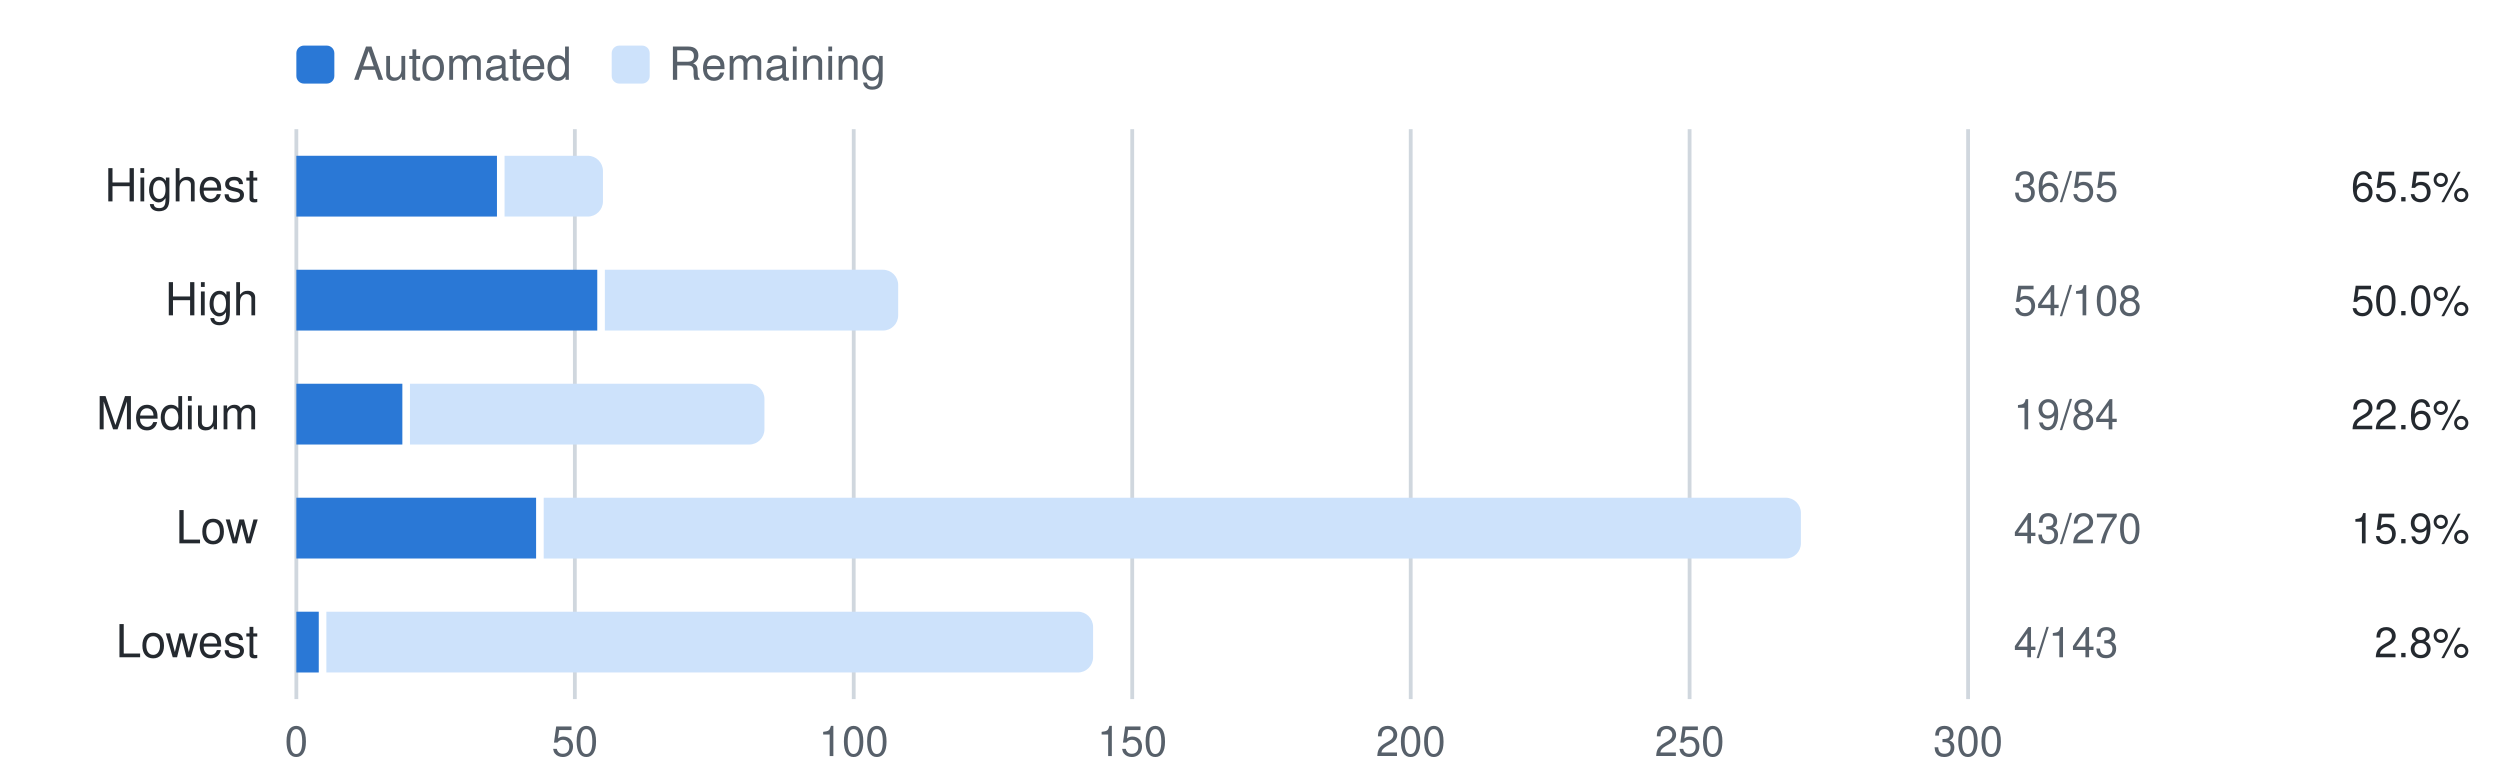
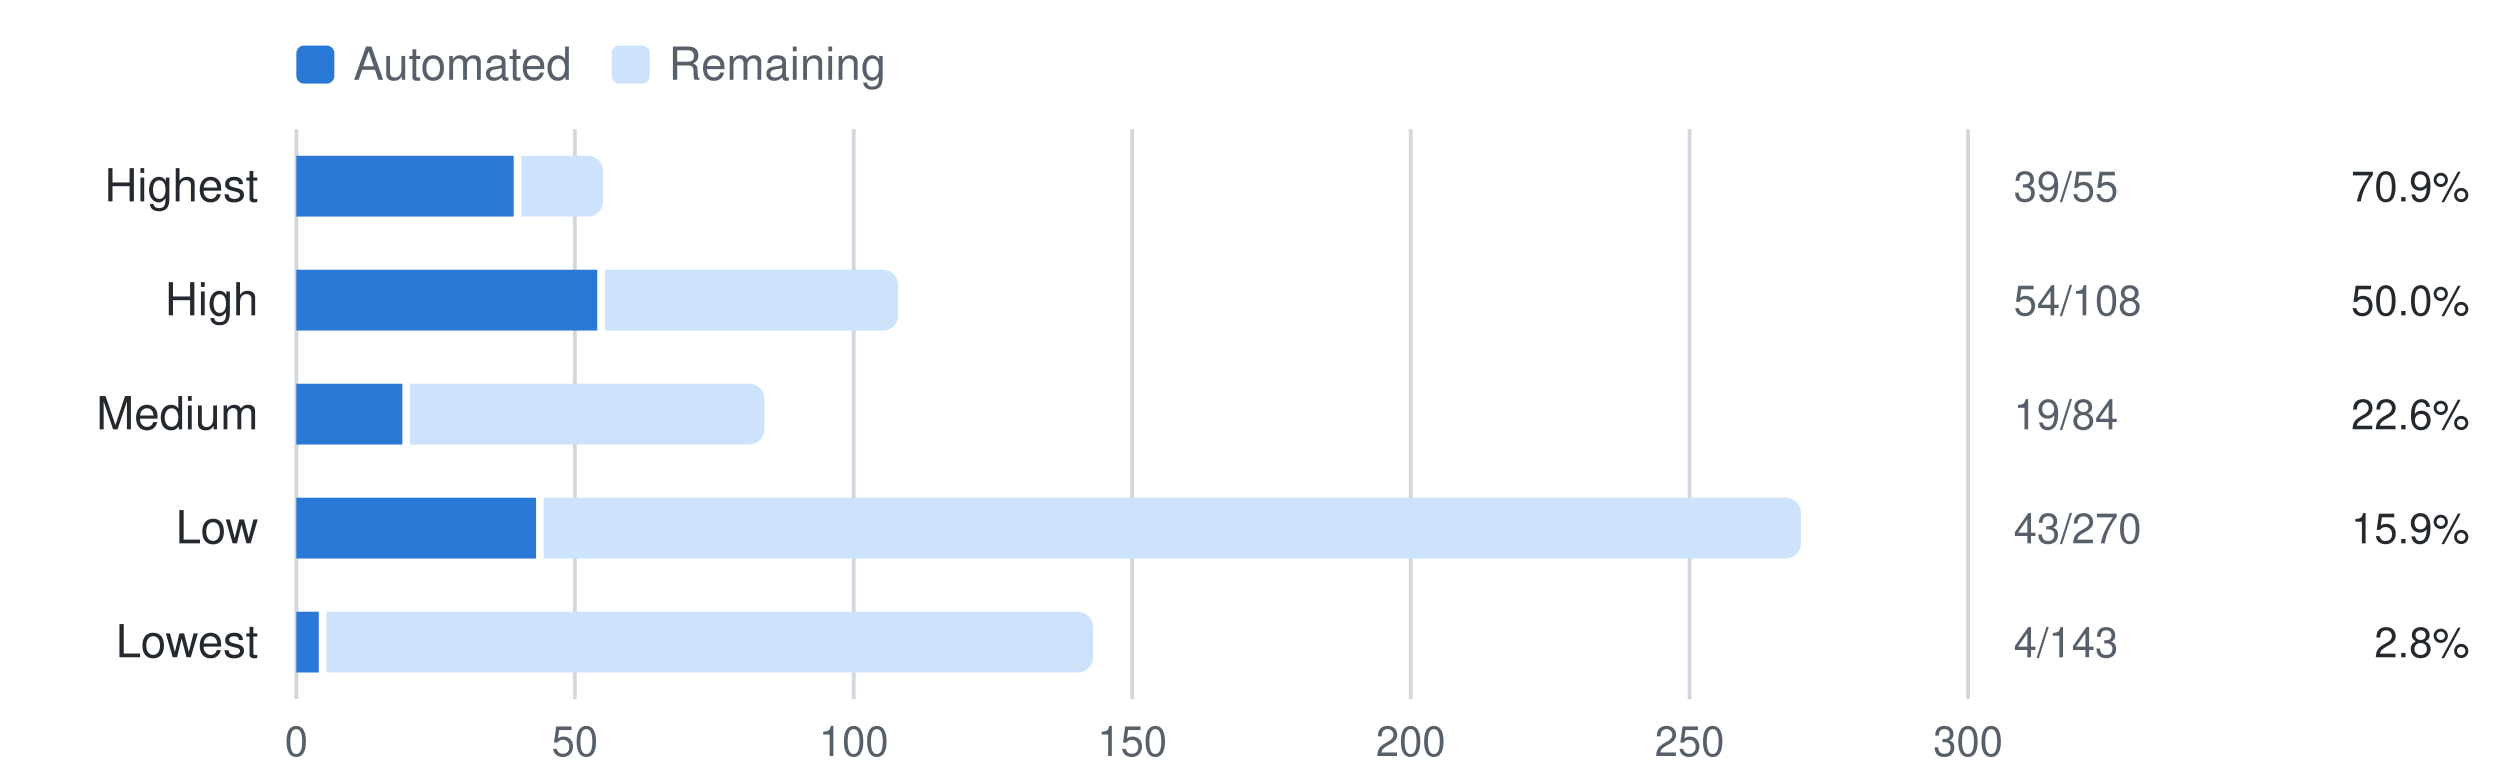
<svg xmlns="http://www.w3.org/2000/svg" width="658" height="206" viewBox="0 0 658 206" role="img" aria-label="Automated versus remaining conda CLI test cases, by priority">
  <g font-family="-apple-system,BlinkMacSystemFont,Segoe UI,Helvetica,Arial,sans-serif" font-size="12">
    <rect x="78" y="12" width="10" height="10" rx="2" fill="#2a78d6" />
    <text x="93" y="21" fill="#57606a">Automated</text>
    <rect x="161" y="12" width="10" height="10" rx="2" fill="#cde2fb" />
    <text x="176" y="21" fill="#57606a">Remaining</text>
    <line x1="78.0" y1="34" x2="78.0" y2="184" stroke="#d0d7de" stroke-width="1" />
    <text x="78.0" y="199" fill="#57606a" font-size="11" text-anchor="middle">0</text>
    <line x1="151.3" y1="34" x2="151.3" y2="184" stroke="#d0d7de" stroke-width="1" />
    <text x="151.3" y="199" fill="#57606a" font-size="11" text-anchor="middle">50</text>
    <line x1="224.7" y1="34" x2="224.7" y2="184" stroke="#d0d7de" stroke-width="1" />
    <text x="224.7" y="199" fill="#57606a" font-size="11" text-anchor="middle">100</text>
    <line x1="298.0" y1="34" x2="298.0" y2="184" stroke="#d0d7de" stroke-width="1" />
    <text x="298.0" y="199" fill="#57606a" font-size="11" text-anchor="middle">150</text>
    <line x1="371.3" y1="34" x2="371.3" y2="184" stroke="#d0d7de" stroke-width="1" />
    <text x="371.3" y="199" fill="#57606a" font-size="11" text-anchor="middle">200</text>
    <line x1="444.7" y1="34" x2="444.7" y2="184" stroke="#d0d7de" stroke-width="1" />
    <text x="444.7" y="199" fill="#57606a" font-size="11" text-anchor="middle">250</text>
    <line x1="518.0" y1="34" x2="518.0" y2="184" stroke="#d0d7de" stroke-width="1" />
    <text x="518.0" y="199" fill="#57606a" font-size="11" text-anchor="middle">300</text>
    <text x="68" y="53.0" fill="#24292f" text-anchor="end">Highest</text>
-     <path d="M78.0,41.0h52.8v16.0h-52.8z" fill="#2a78d6" />
-     <path d="M132.8,41.0H154.7A4,4 0 0 1 158.7,45.0V53.0A4,4 0 0 1 154.7,57.0H132.8z" fill="#cde2fb" />
-     <text x="530" y="53.0" fill="#57606a" font-size="11">36/55</text>
-     <text x="650" y="53.0" fill="#24292f" font-size="11" text-anchor="end">65.5%</text>
+     <path d="M78.0,41.0h57.2v16.0h-57.2z" fill="#2a78d6" />
+     <path d="M137.2,41.0H154.7A4,4 0 0 1 158.7,45.0V53.0A4,4 0 0 1 154.7,57.0H137.2z" fill="#cde2fb" />
+     <text x="530" y="53.0" fill="#57606a" font-size="11">39/55</text>
+     <text x="650" y="53.0" fill="#24292f" font-size="11" text-anchor="end">70.9%</text>
    <text x="68" y="83.0" fill="#24292f" text-anchor="end">High</text>
    <path d="M78.0,71.0h79.2v16.0h-79.2z" fill="#2a78d6" />
    <path d="M159.2,71.0H232.4A4,4 0 0 1 236.4,75.0V83.0A4,4 0 0 1 232.4,87.0H159.2z" fill="#cde2fb" />
    <text x="530" y="83.0" fill="#57606a" font-size="11">54/108</text>
    <text x="650" y="83.0" fill="#24292f" font-size="11" text-anchor="end">50.0%</text>
    <text x="68" y="113.0" fill="#24292f" text-anchor="end">Medium</text>
    <path d="M78.0,101.0h27.9v16.0h-27.9z" fill="#2a78d6" />
    <path d="M107.9,101.0H197.2A4,4 0 0 1 201.2,105.0V113.0A4,4 0 0 1 197.2,117.0H107.9z" fill="#cde2fb" />
    <text x="530" y="113.0" fill="#57606a" font-size="11">19/84</text>
    <text x="650" y="113.0" fill="#24292f" font-size="11" text-anchor="end">22.6%</text>
    <text x="68" y="143.0" fill="#24292f" text-anchor="end">Low</text>
    <path d="M78.0,131.0h63.1v16.0h-63.1z" fill="#2a78d6" />
    <path d="M143.1,131.0H470.0A4,4 0 0 1 474.0,135.0V143.0A4,4 0 0 1 470.0,147.0H143.1z" fill="#cde2fb" />
    <text x="530" y="143.0" fill="#57606a" font-size="11">43/270</text>
    <text x="650" y="143.0" fill="#24292f" font-size="11" text-anchor="end">15.9%</text>
    <text x="68" y="173.0" fill="#24292f" text-anchor="end">Lowest</text>
    <path d="M78.0,161.0h5.9v16.0h-5.9z" fill="#2a78d6" />
    <path d="M85.9,161.0H283.7A4,4 0 0 1 287.7,165.0V173.0A4,4 0 0 1 283.7,177.0H85.9z" fill="#cde2fb" />
    <text x="530" y="173.0" fill="#57606a" font-size="11">4/143</text>
    <text x="650" y="173.0" fill="#24292f" font-size="11" text-anchor="end">2.8%</text>
  </g>
</svg>
